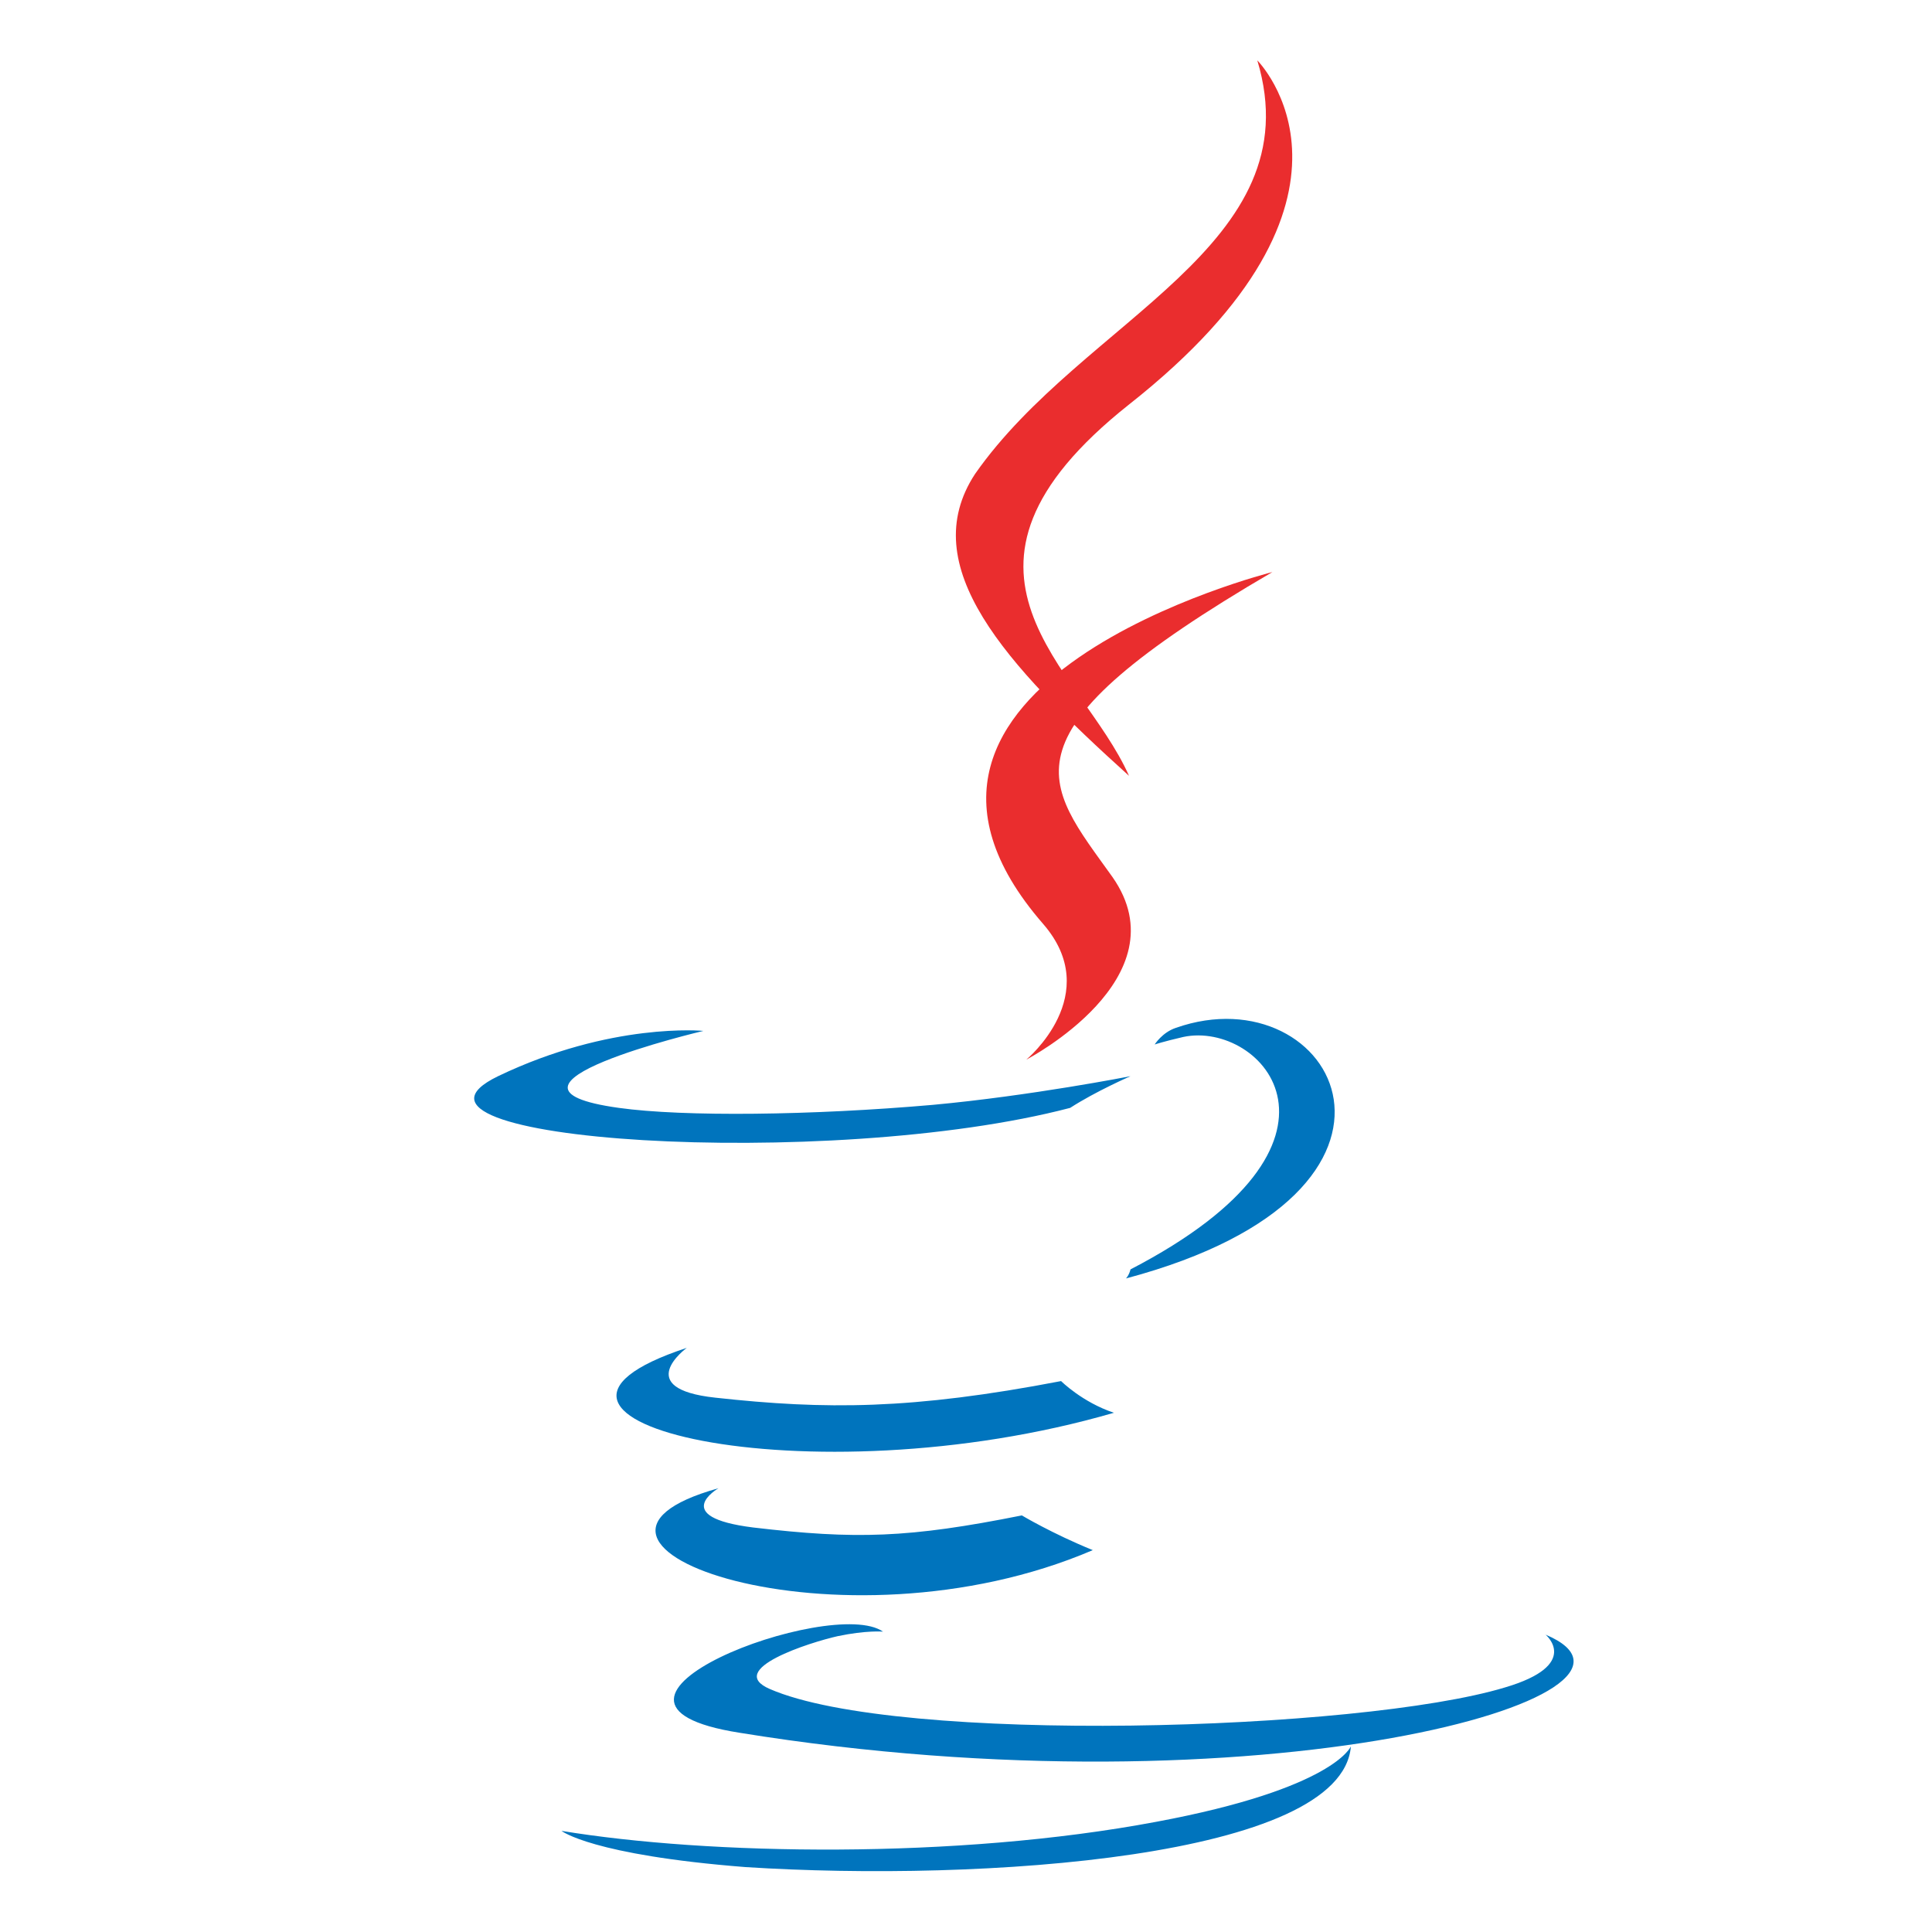
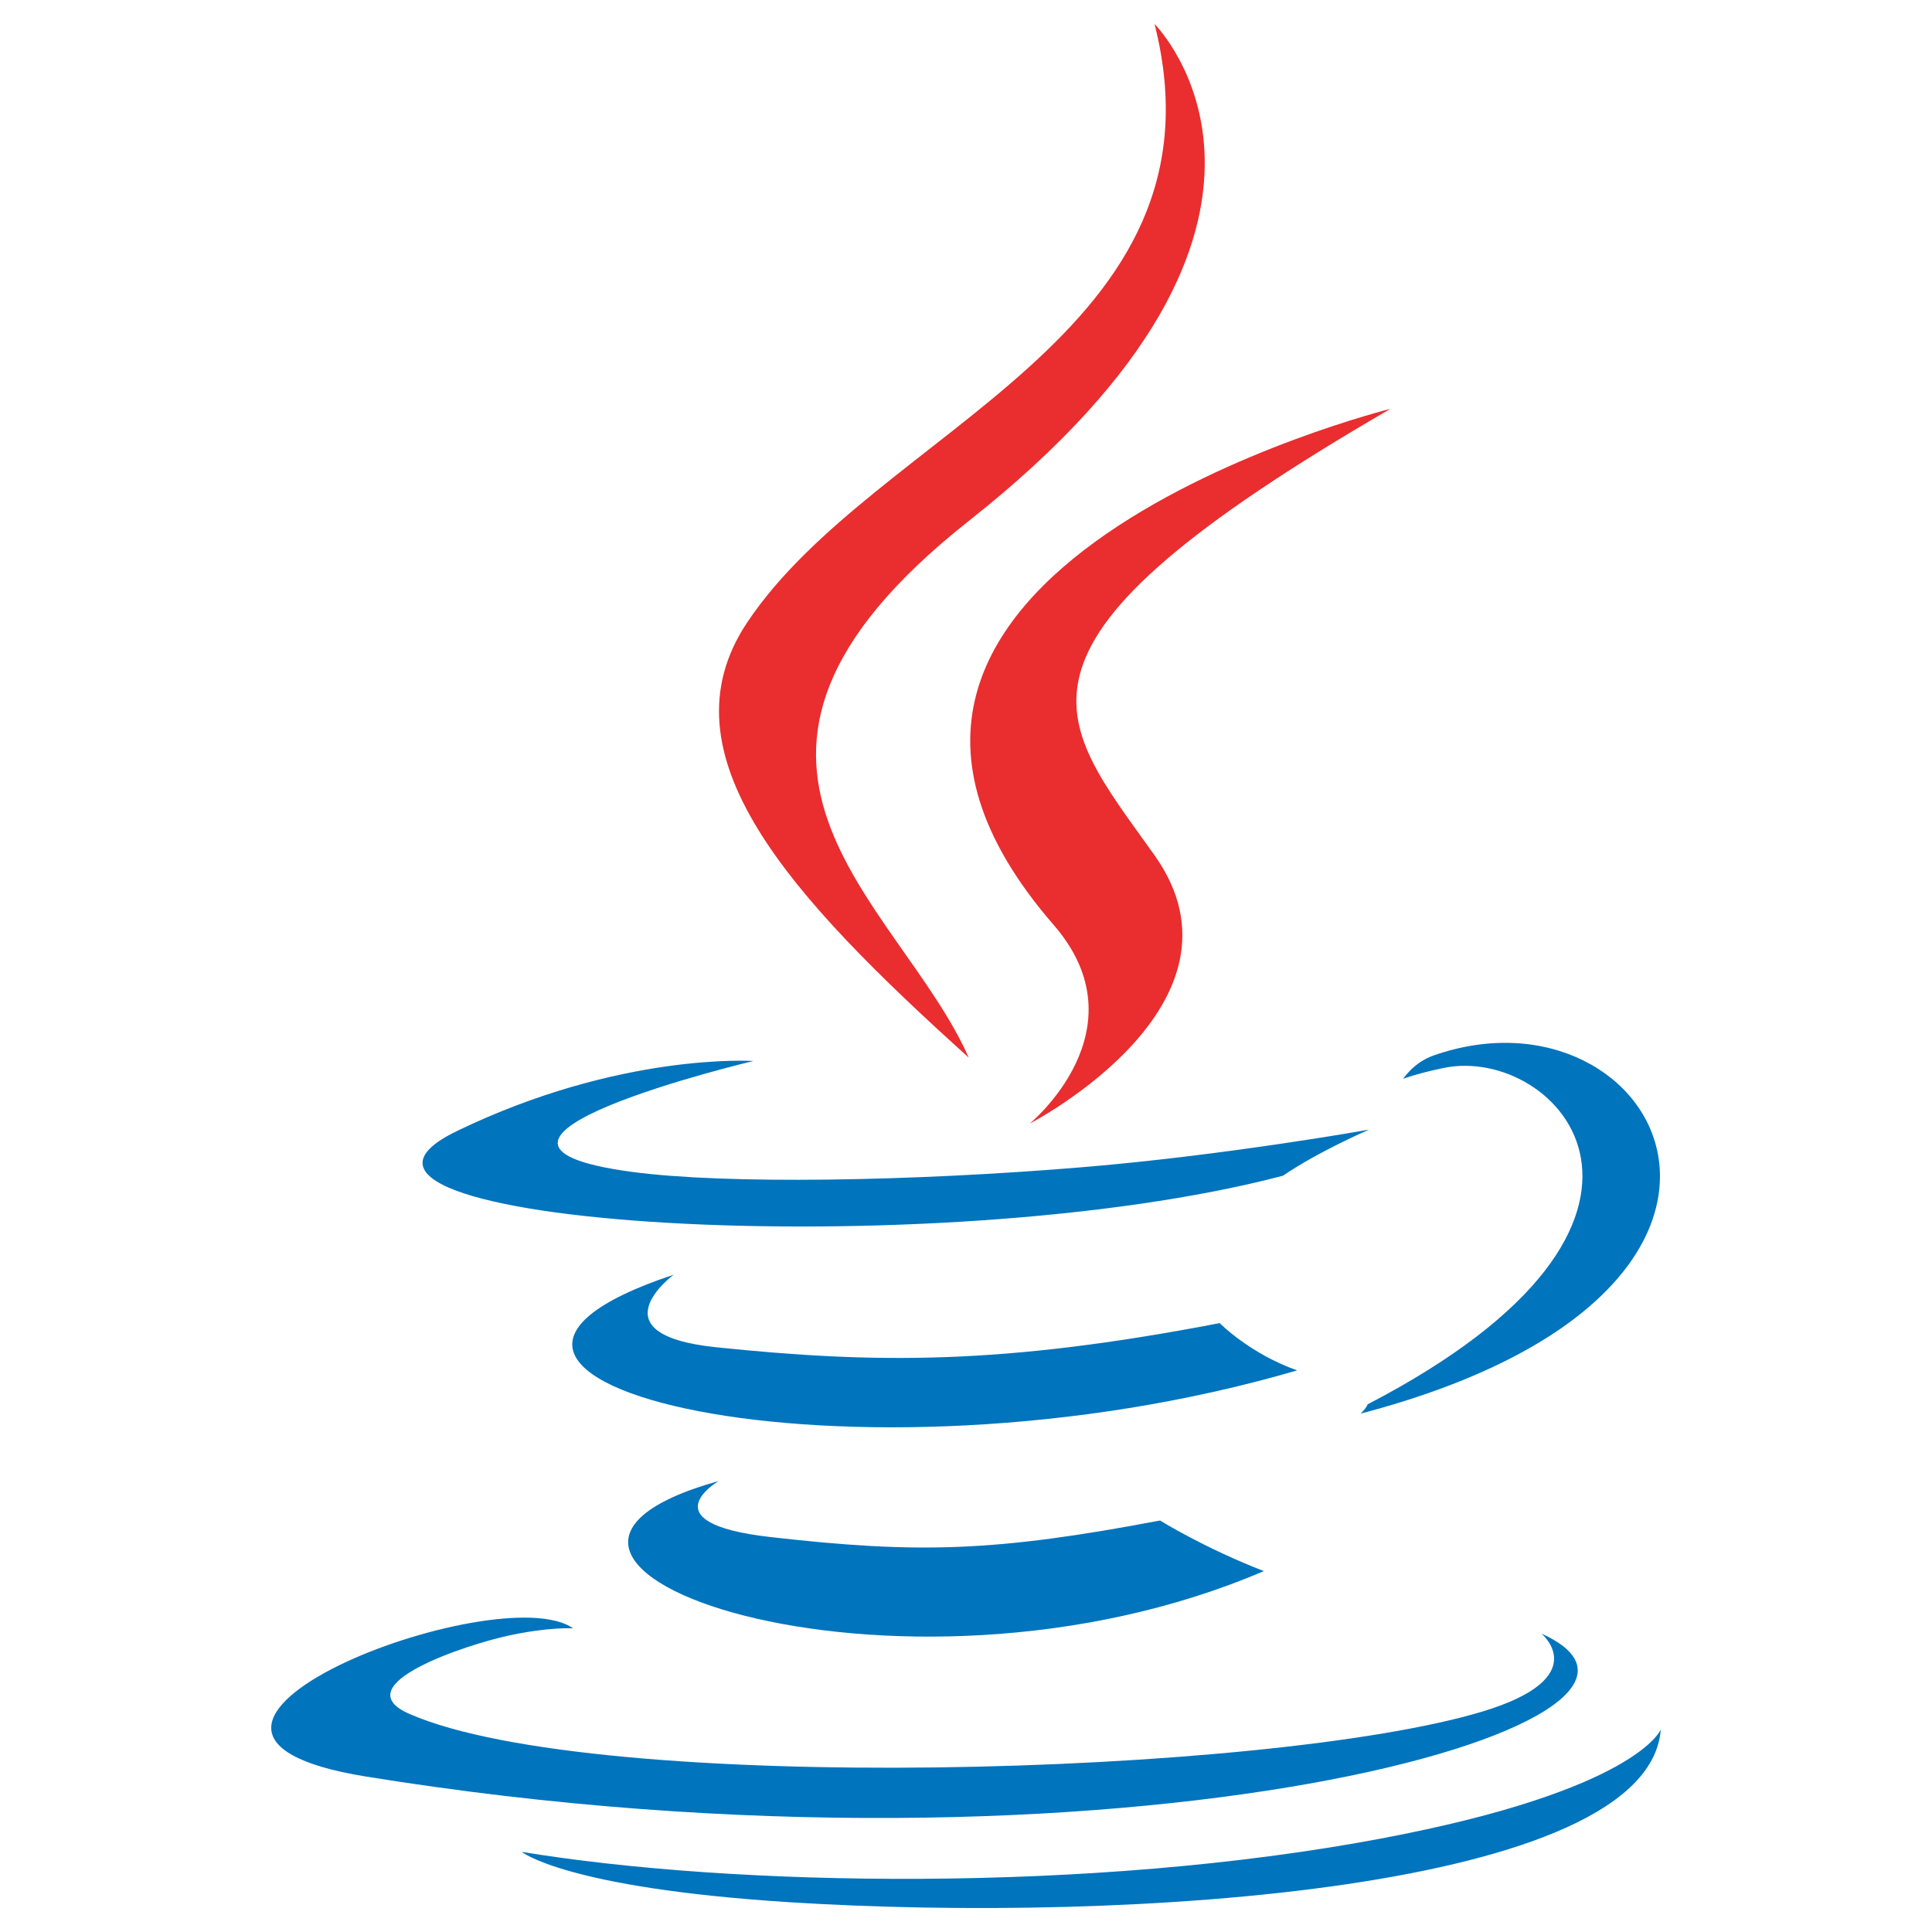
<svg xmlns="http://www.w3.org/2000/svg" viewBox="0 0 128 128">
-   <path fill="#0074BD" d="M47.6 98.6s-3.3 1.9 2.3 2.6c6.8.8 10.3.7 17.8-.8 0 0 2 1.2 4.7 2.3-16.8 7.2-38.1-.4-24.8-4.1zm-2.1-9.3s-3.7 2.7 1.9 3.3c7.3.8 13 .8 22.9-1.1 0 0 1.4 1.4 3.5 2.1-20.3 5.9-42.9.5-28.3-4.3z" />
-   <path fill="#EA2D2E" d="M69.1 61.2c4.1 4.7-1.1 9-1.1 9s10.4-5.4 5.7-12.1c-4.5-6.3-7.9-9.4 10.6-20.2 0 0-29.1 7.3-15.2 23.3z" />
-   <path fill="#0074BD" d="M102.4 108.3s2.4 2-2.7 3.5c-9.6 2.9-40.2 3.8-48.7.1-3-1.3 2.7-3.1 4.5-3.5 1.9-.4 3-.3 3-.3-3.4-2.4-22.2 4.7-9.5 6.7 34.5 5.6 62.9-2.5 53.4-6.5zm-55.8-40s-15.7 3.7-5.6 5.1c4.3.6 12.8.5 20.8-.2 6.5-.6 13.1-1.9 13.1-1.9s-2.3 1-4 2.1c-16 4.2-46.8 2.2-37.9-2.1 7.5-3.6 13.6-3 13.6-3zm28.3 15.8c16.2-8.4 8.7-16.5 3.5-15.4-1.3.3-1.9.5-1.9.5s.5-.8 1.4-1.1c10.5-3.7 18.5 10.8-3.3 16.6 0 0 .2-.2.3-.6z" />
-   <path fill="#EA2D2E" d="M83.3 4s9 9-8.5 22.8c-14 11.1-3.2 17.4 0 24.6-8.2-7.4-14.2-13.9-10.2-20C71.8 21.1 87 16.3 83.3 4z" />
-   <path fill="#0074BD" d="M49.4 123.7c15.6 1 39.5-.6 40.1-8 0 0-1.1 2.8-12.9 5-13.3 2.5-29.7 2.2-39.4.6 0 0 2 1.6 12.2 2.4z" />
+   <path fill="#0074bd" d="M47.617 98.12s-4.767 2.774 3.397 3.71c9.892 1.13 14.947.968 25.845-1.092 0 0 2.871 1.795 6.873 3.351-24.439 10.47-55.308-.607-36.115-5.969m-2.988-13.665s-5.348 3.959 2.823 4.805c10.567 1.091 18.91 1.18 33.354-1.6 0 0 1.993 2.025 5.132 3.131-29.542 8.64-62.446.68-41.309-6.336" />
+   <path fill="#ea2d2e" d="M69.802 61.271c6.025 6.935-1.58 13.17-1.58 13.17s15.289-7.891 8.269-17.777c-6.559-9.215-11.587-13.792 15.635-29.58 0 .001-42.731 10.67-22.324 34.187" />
+   <path fill="#0074bd" d="M102.123 108.229s3.529 2.91-3.888 5.159c-14.102 4.272-58.706 5.56-71.094.171-4.451-1.938 3.899-4.625 6.526-5.192 2.739-.593 4.303-.485 4.303-.485-4.953-3.487-32.013 6.85-13.743 9.815 49.821 8.076 90.817-3.637 77.896-9.468M49.912 70.294s-22.686 5.389-8.033 7.348c6.188.828 18.518.638 30.011-.326 9.39-.789 18.813-2.474 18.813-2.474s-3.308 1.419-5.704 3.053c-23.042 6.061-67.544 3.238-54.731-2.958 10.832-5.239 19.644-4.643 19.644-4.643m40.697 22.747c23.421-12.167 12.591-23.86 5.032-22.285-1.848.385-2.677.72-2.677.72s.688-1.079 2-1.543c14.953-5.255 26.451 15.503-4.823 23.725 0-.002.359-.327.468-.617" />
+   <path fill="#ea2d2e" d="M76.491 1.587S89.459 14.563 64.188 34.51c-20.266 16.006-4.621 25.13-.007 35.559-11.831-10.673-20.509-20.07-14.688-28.815C58.041 28.42 81.722 22.195 76.491 1.587" />
+   <path fill="#0074bd" d="M52.214 126.021c22.476 1.437 57-.8 57.817-11.436 0 0-1.571 4.032-18.577 7.231-19.186 3.612-42.854 3.191-56.887.874 0 .001 2.875 2.381 17.647 3.331" />
</svg>
